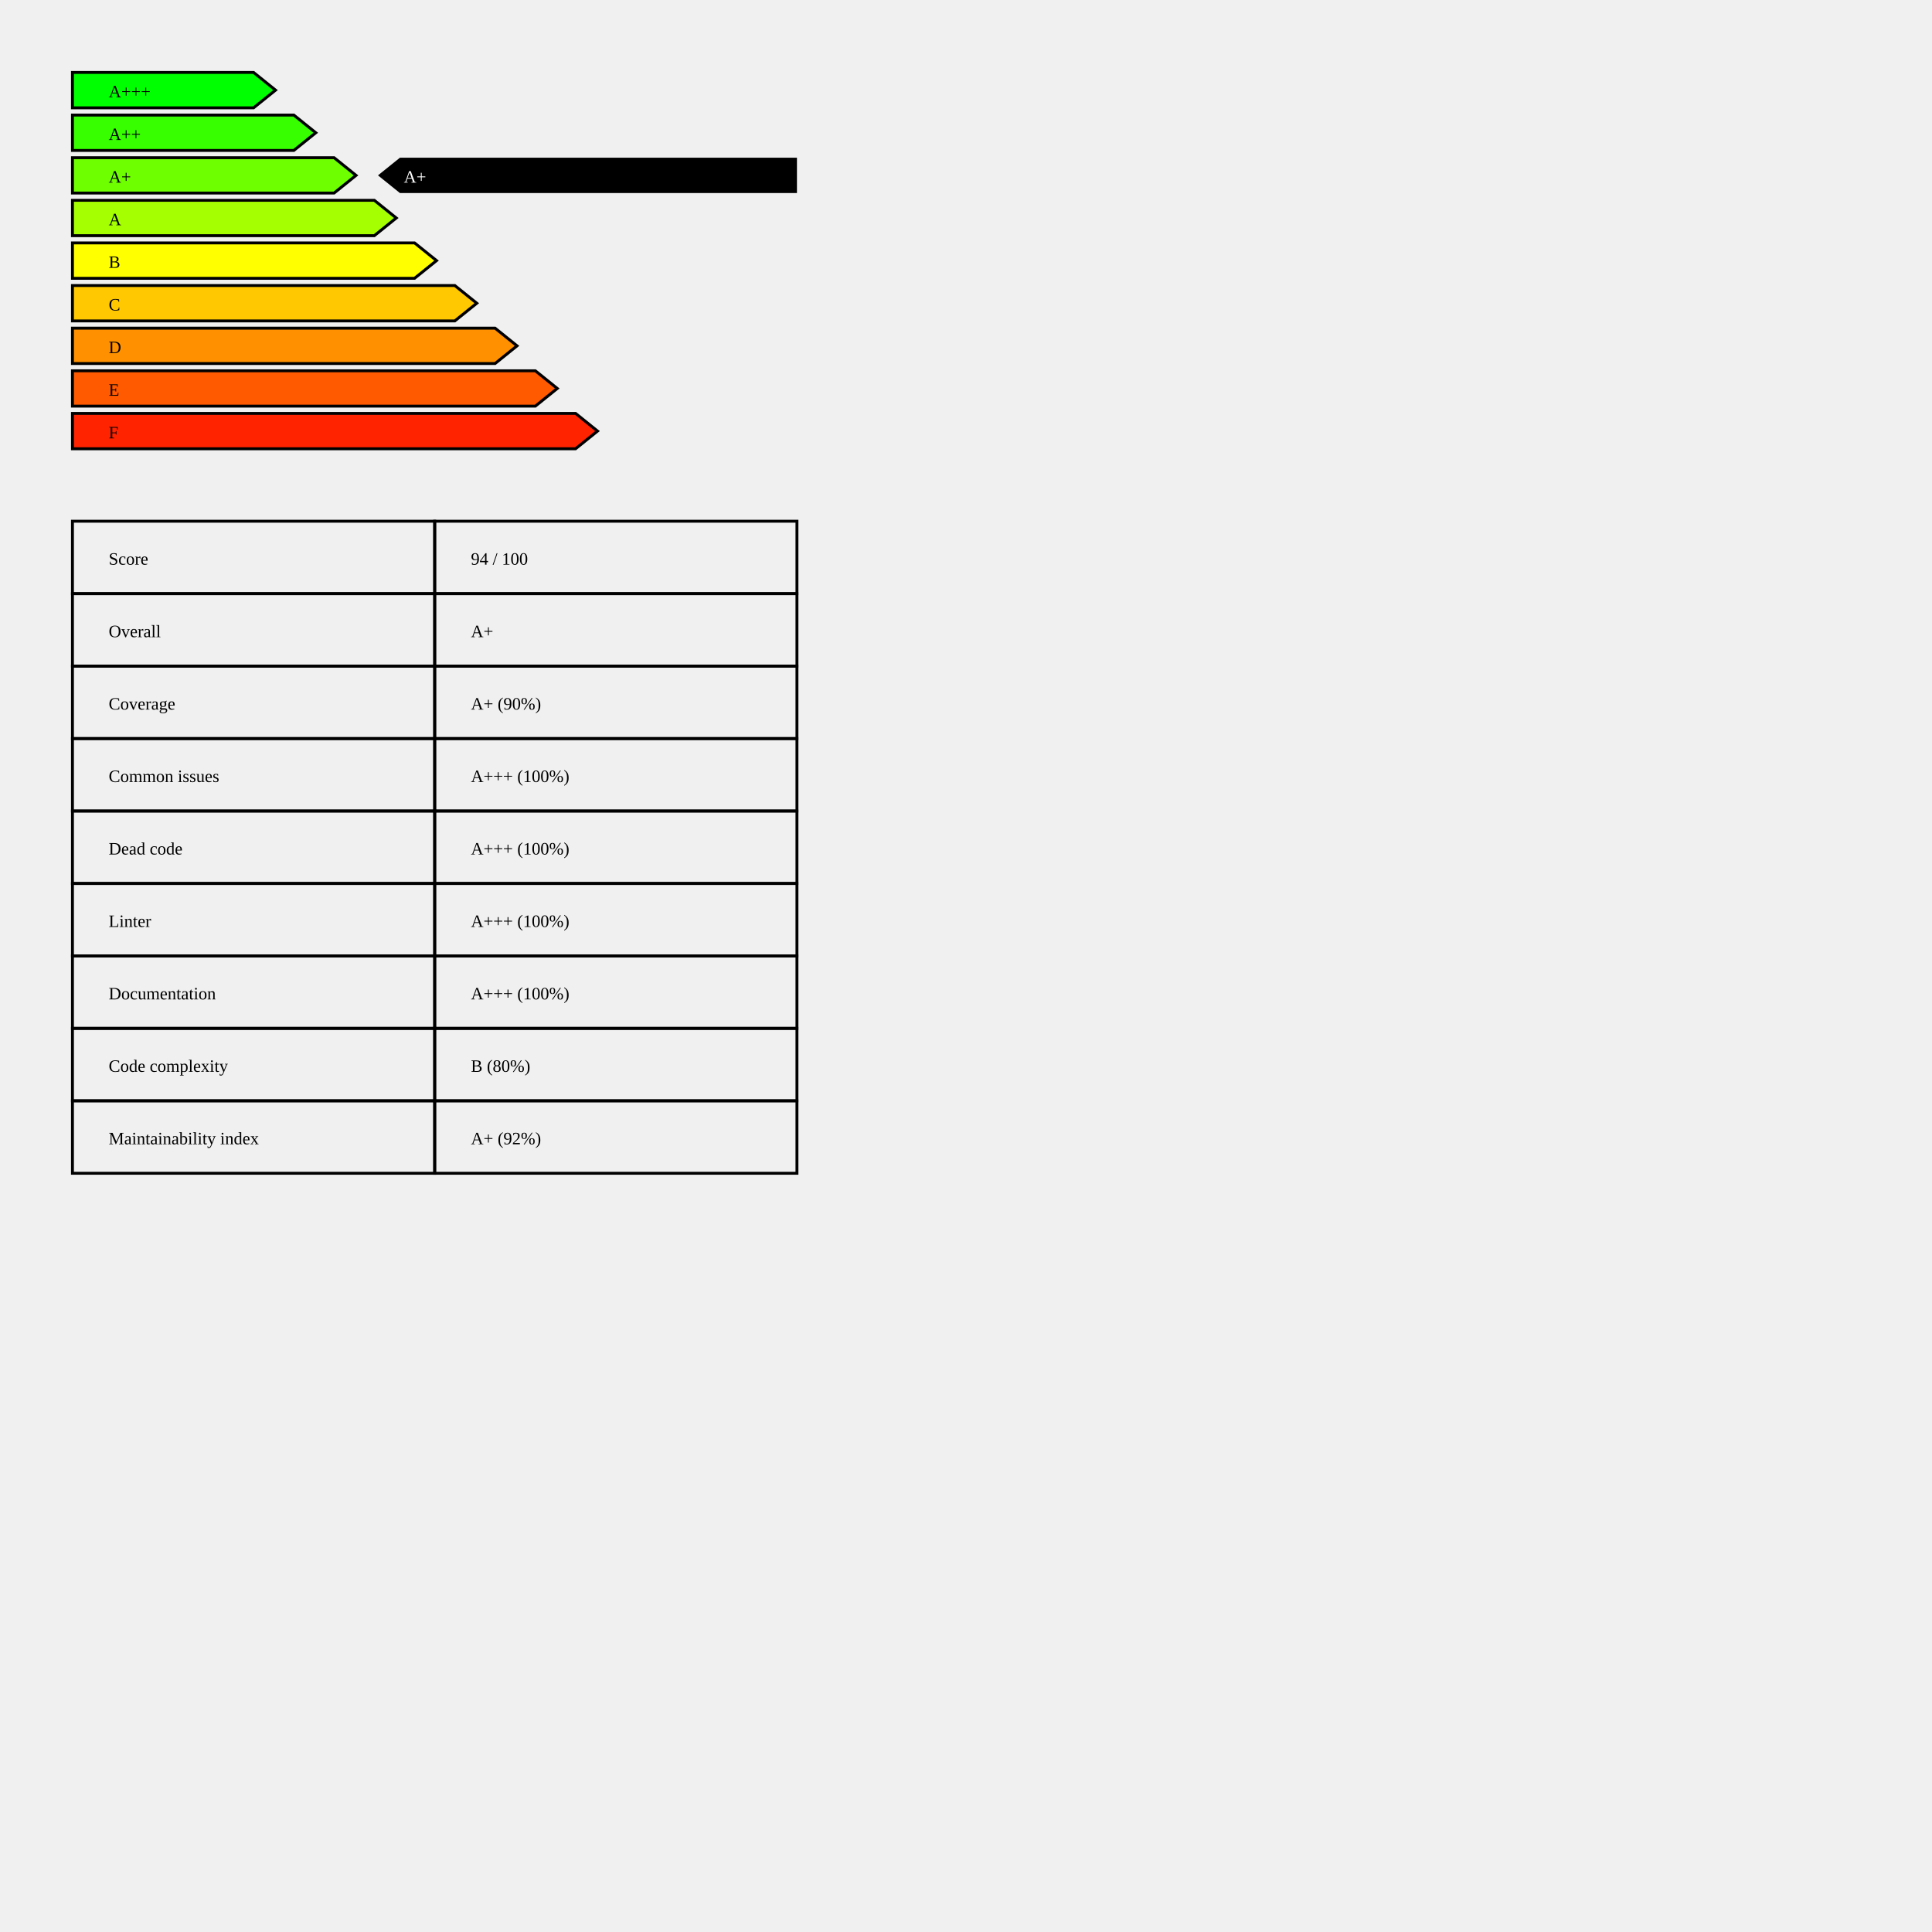
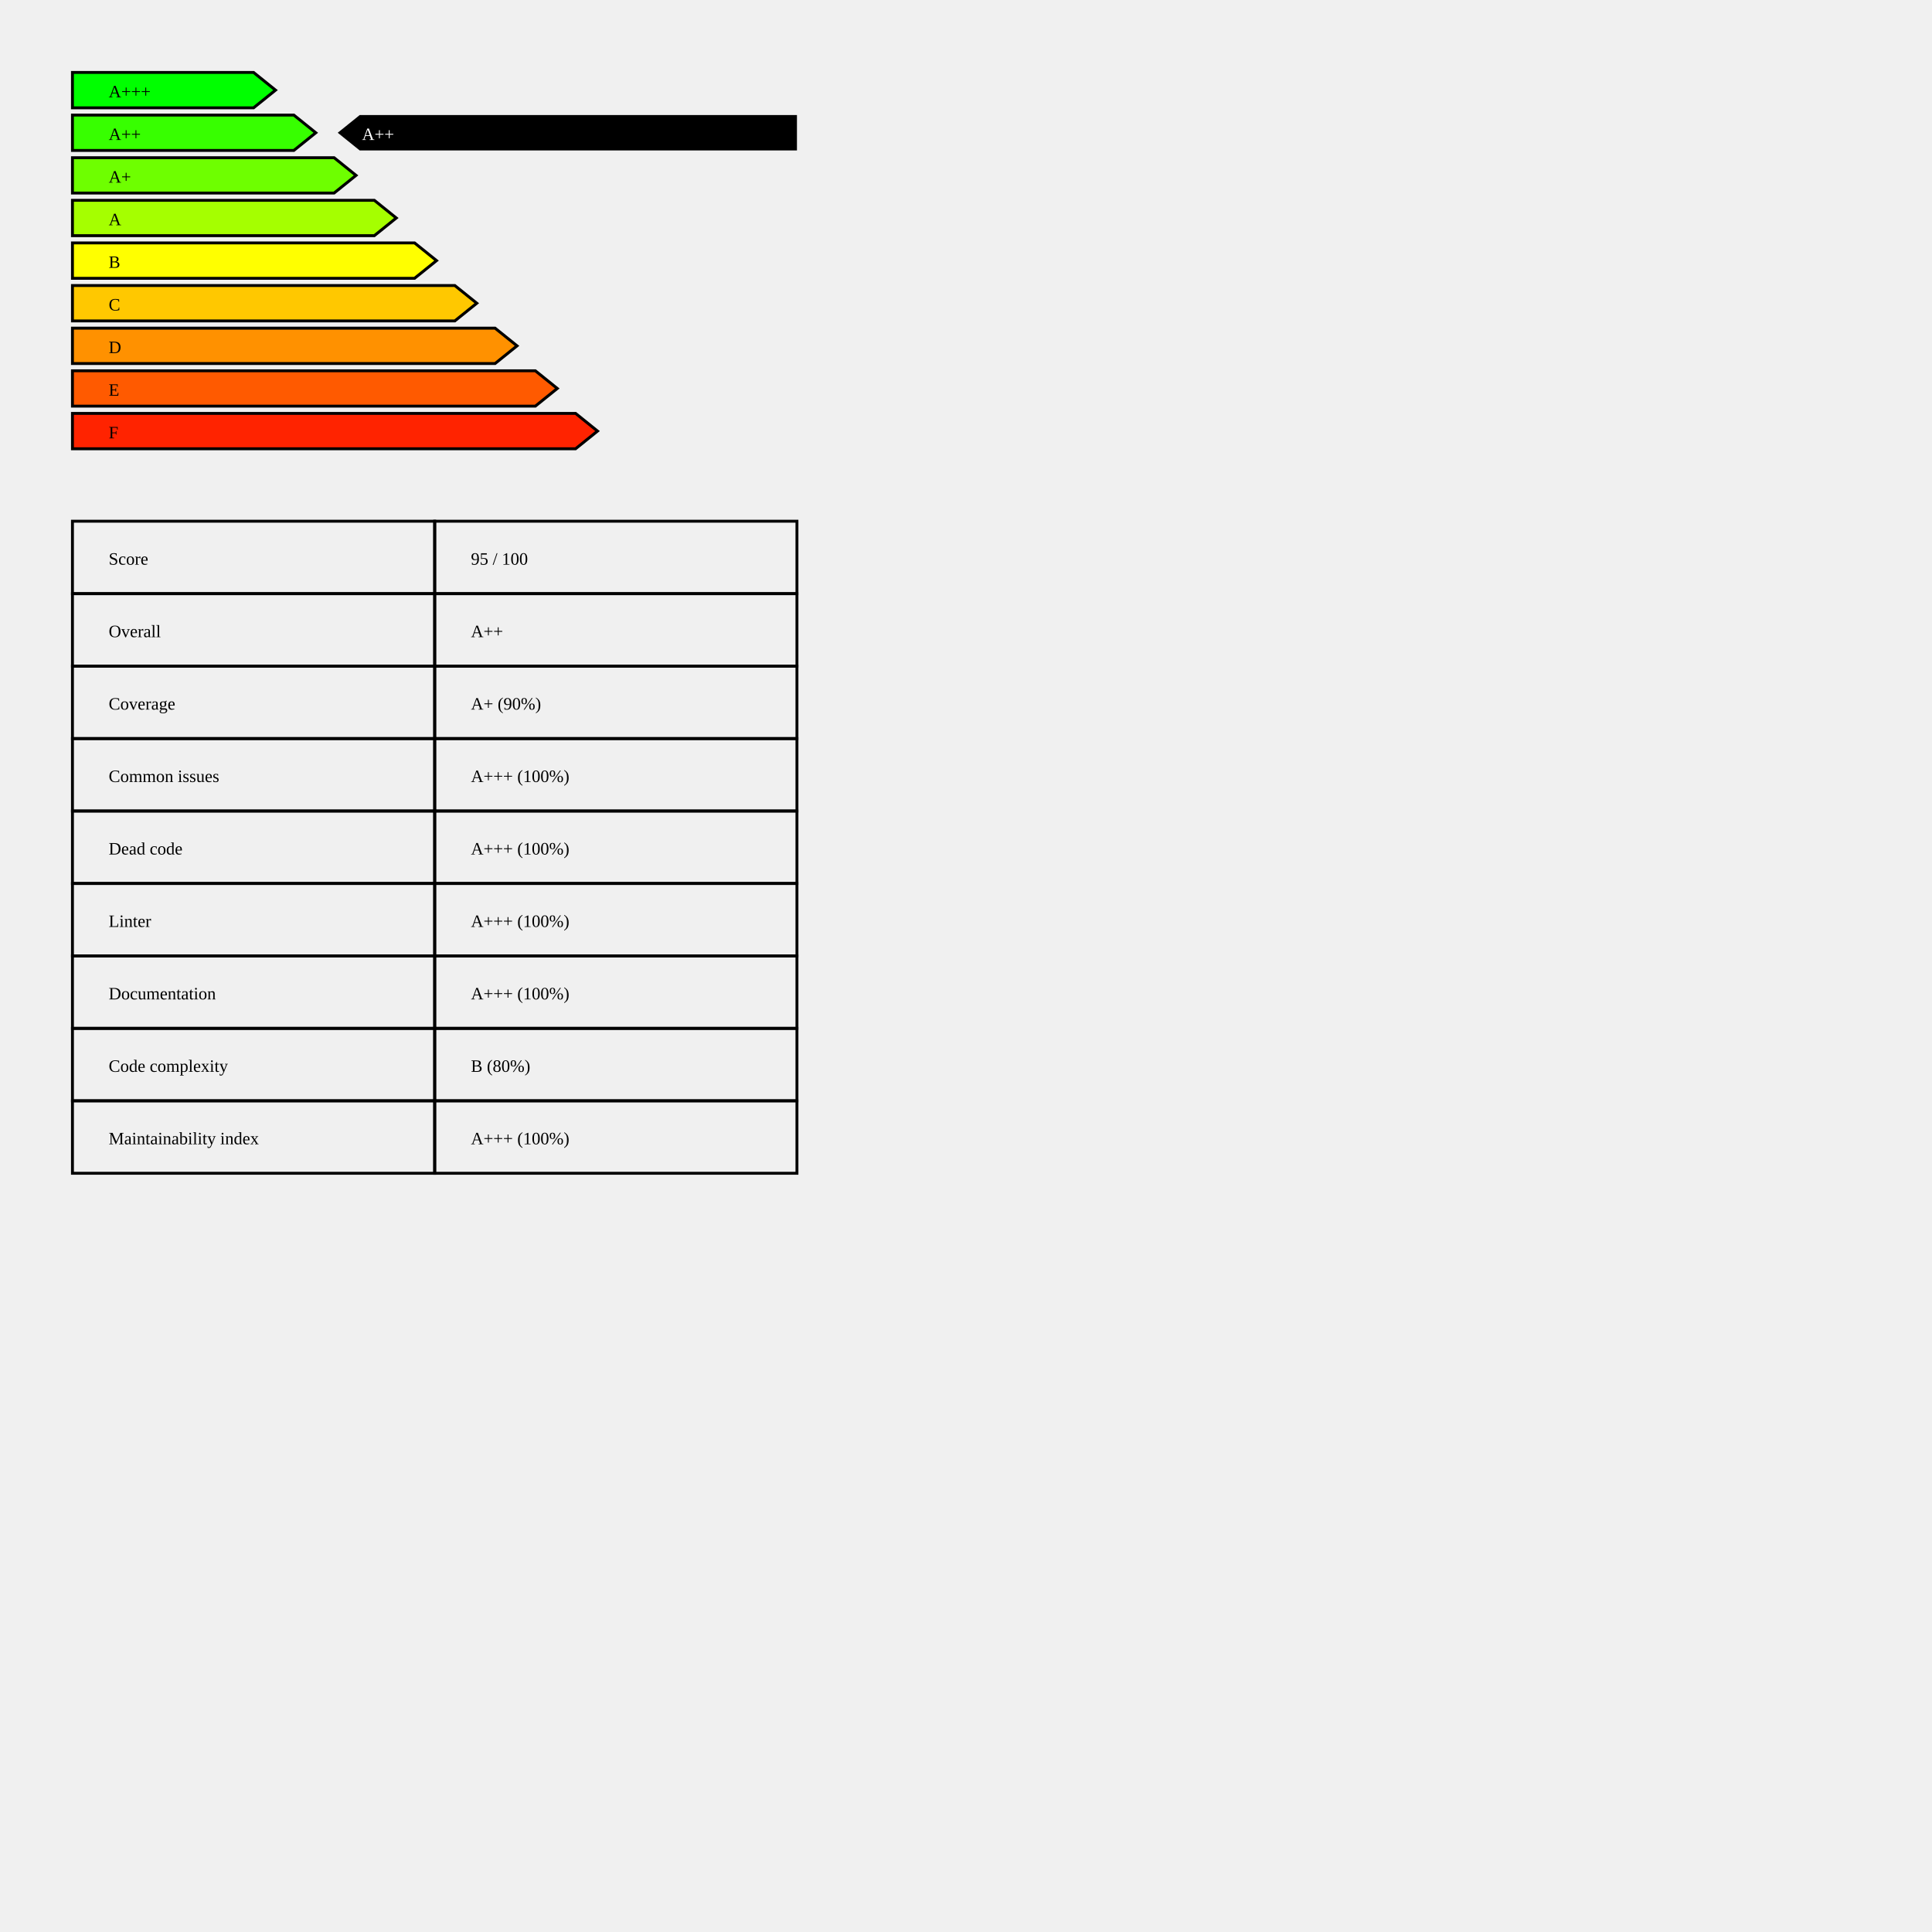
<svg xmlns="http://www.w3.org/2000/svg" baseProfile="full" height="1000pt" version="1.1" width="1000pt">
  <defs />
  <polygon points="50,50.0 175.0,50.0 190.152,62.206 175.0,74.412 50,74.412 50,50.0" style="fill:rgb(0 255 0);stroke:black;stroke-width:2;" />
  <text x="75.0" y="67.206">A+++</text>
  <polygon points="50,79.412 202.778,79.412 217.929,91.618 202.778,103.824 50,103.824 50,79.412" style="fill:rgb(55 255 0);stroke:black;stroke-width:2;" />
  <text x="75.0" y="96.618">A++</text>
  <polygon points="50,108.824 230.556,108.824 245.707,121.029 230.556,133.235 50,133.235 50,108.824" style="fill:rgb(110 255 0);stroke:black;stroke-width:2;" />
  <text x="75.0" y="126.029">A+</text>
  <polygon points="50,138.235 258.333,138.235 273.485,150.441 258.333,162.647 50,162.647 50,138.235" style="fill:rgb(165 255 0);stroke:black;stroke-width:2;" />
  <text x="75.0" y="155.441">A</text>
  <polygon points="50,167.647 286.111,167.647 301.263,179.853 286.111,192.059 50,192.059 50,167.647" style="fill:rgb(255 255 0);stroke:black;stroke-width:2;" />
  <text x="75.0" y="184.853">B</text>
  <polygon points="50,197.059 313.889,197.059 329.04,209.265 313.889,221.471 50,221.471 50,197.059" style="fill:rgb(255 200 0);stroke:black;stroke-width:2;" />
  <text x="75.0" y="214.265">C</text>
  <polygon points="50,226.471 341.667,226.471 356.818,238.676 341.667,250.882 50,250.882 50,226.471" style="fill:rgb(255 145 0);stroke:black;stroke-width:2;" />
  <text x="75.0" y="243.676">D</text>
  <polygon points="50,255.882 369.444,255.882 384.596,268.088 369.444,280.294 50,280.294 50,255.882" style="fill:rgb(255 90 0);stroke:black;stroke-width:2;" />
  <text x="75.0" y="273.088">E</text>
  <polygon points="50,285.294 397.222,285.294 412.374,297.5 397.222,309.706 50,309.706 50,285.294" style="fill:rgb(255 35 0);stroke:black;stroke-width:2;" />
  <text x="75.0" y="302.5">F</text>
-   <polygon points="276.01,108.824 260.859,121.029 276.01,133.235 550,133.235 550,108.824" style="fill:black;" />
-   <text fill="white" x="278.687" y="126.029">A+</text>
+   <polygon points="248.232,79.412 233.081,91.618 248.232,103.824 550,103.824 550,79.412" style="fill:black;" />
+   <text fill="white" x="249.798" y="96.618">A++</text>
  <text x="75.0" y="389.706">Score</text>
-   <text x="325.0" y="389.706">94 / 100</text>
+   <text x="325.0" y="389.706">95 / 100</text>
  <polygon points="50,359.706 300,359.706 300,409.706 50,409.706 50,359.706" style="fill:none; stroke:black;stroke-width:2;" />
  <polygon points="300,359.706 550,359.706 550,409.706 300,409.706 300,359.706" style="fill:none; stroke:black;stroke-width:2;" />
  <text x="75.0" y="439.706">Overall</text>
-   <text x="325.0" y="439.706">A+</text>
+   <text x="325.0" y="439.706">A++</text>
  <polygon points="50,409.706 300,409.706 300,459.706 50,459.706 50,409.706" style="fill:none; stroke:black;stroke-width:2;" />
  <polygon points="300,409.706 550,409.706 550,459.706 300,459.706 300,409.706" style="fill:none; stroke:black;stroke-width:2;" />
  <text x="75.0" y="489.706">Coverage</text>
  <text x="325.0" y="489.706">A+  (90%)</text>
  <polygon points="50,459.706 300,459.706 300,509.706 50,509.706 50,459.706" style="fill:none; stroke:black;stroke-width:2;" />
  <polygon points="300,459.706 550,459.706 550,509.706 300,509.706 300,459.706" style="fill:none; stroke:black;stroke-width:2;" />
  <text x="75.0" y="539.706">Common issues</text>
  <text x="325.0" y="539.706">A+++  (100%)</text>
  <polygon points="50,509.706 300,509.706 300,559.706 50,559.706 50,509.706" style="fill:none; stroke:black;stroke-width:2;" />
  <polygon points="300,509.706 550,509.706 550,559.706 300,559.706 300,509.706" style="fill:none; stroke:black;stroke-width:2;" />
  <text x="75.0" y="589.706">Dead code</text>
  <text x="325.0" y="589.706">A+++  (100%)</text>
  <polygon points="50,559.706 300,559.706 300,609.706 50,609.706 50,559.706" style="fill:none; stroke:black;stroke-width:2;" />
  <polygon points="300,559.706 550,559.706 550,609.706 300,609.706 300,559.706" style="fill:none; stroke:black;stroke-width:2;" />
  <text x="75.0" y="639.706">Linter</text>
  <text x="325.0" y="639.706">A+++  (100%)</text>
  <polygon points="50,609.706 300,609.706 300,659.706 50,659.706 50,609.706" style="fill:none; stroke:black;stroke-width:2;" />
  <polygon points="300,609.706 550,609.706 550,659.706 300,659.706 300,609.706" style="fill:none; stroke:black;stroke-width:2;" />
  <text x="75.0" y="689.706">Documentation</text>
  <text x="325.0" y="689.706">A+++  (100%)</text>
  <polygon points="50,659.706 300,659.706 300,709.706 50,709.706 50,659.706" style="fill:none; stroke:black;stroke-width:2;" />
  <polygon points="300,659.706 550,659.706 550,709.706 300,709.706 300,659.706" style="fill:none; stroke:black;stroke-width:2;" />
  <text x="75.0" y="739.706">Code complexity</text>
  <text x="325.0" y="739.706">B  (80%)</text>
  <polygon points="50,709.706 300,709.706 300,759.706 50,759.706 50,709.706" style="fill:none; stroke:black;stroke-width:2;" />
  <polygon points="300,709.706 550,709.706 550,759.706 300,759.706 300,709.706" style="fill:none; stroke:black;stroke-width:2;" />
  <text x="75.0" y="789.706">Maintainability index</text>
-   <text x="325.0" y="789.706">A+  (92%)</text>
+   <text x="325.0" y="789.706">A+++  (100%)</text>
  <polygon points="50,759.706 300,759.706 300,809.706 50,809.706 50,759.706" style="fill:none; stroke:black;stroke-width:2;" />
  <polygon points="300,759.706 550,759.706 550,809.706 300,809.706 300,759.706" style="fill:none; stroke:black;stroke-width:2;" />
</svg>
